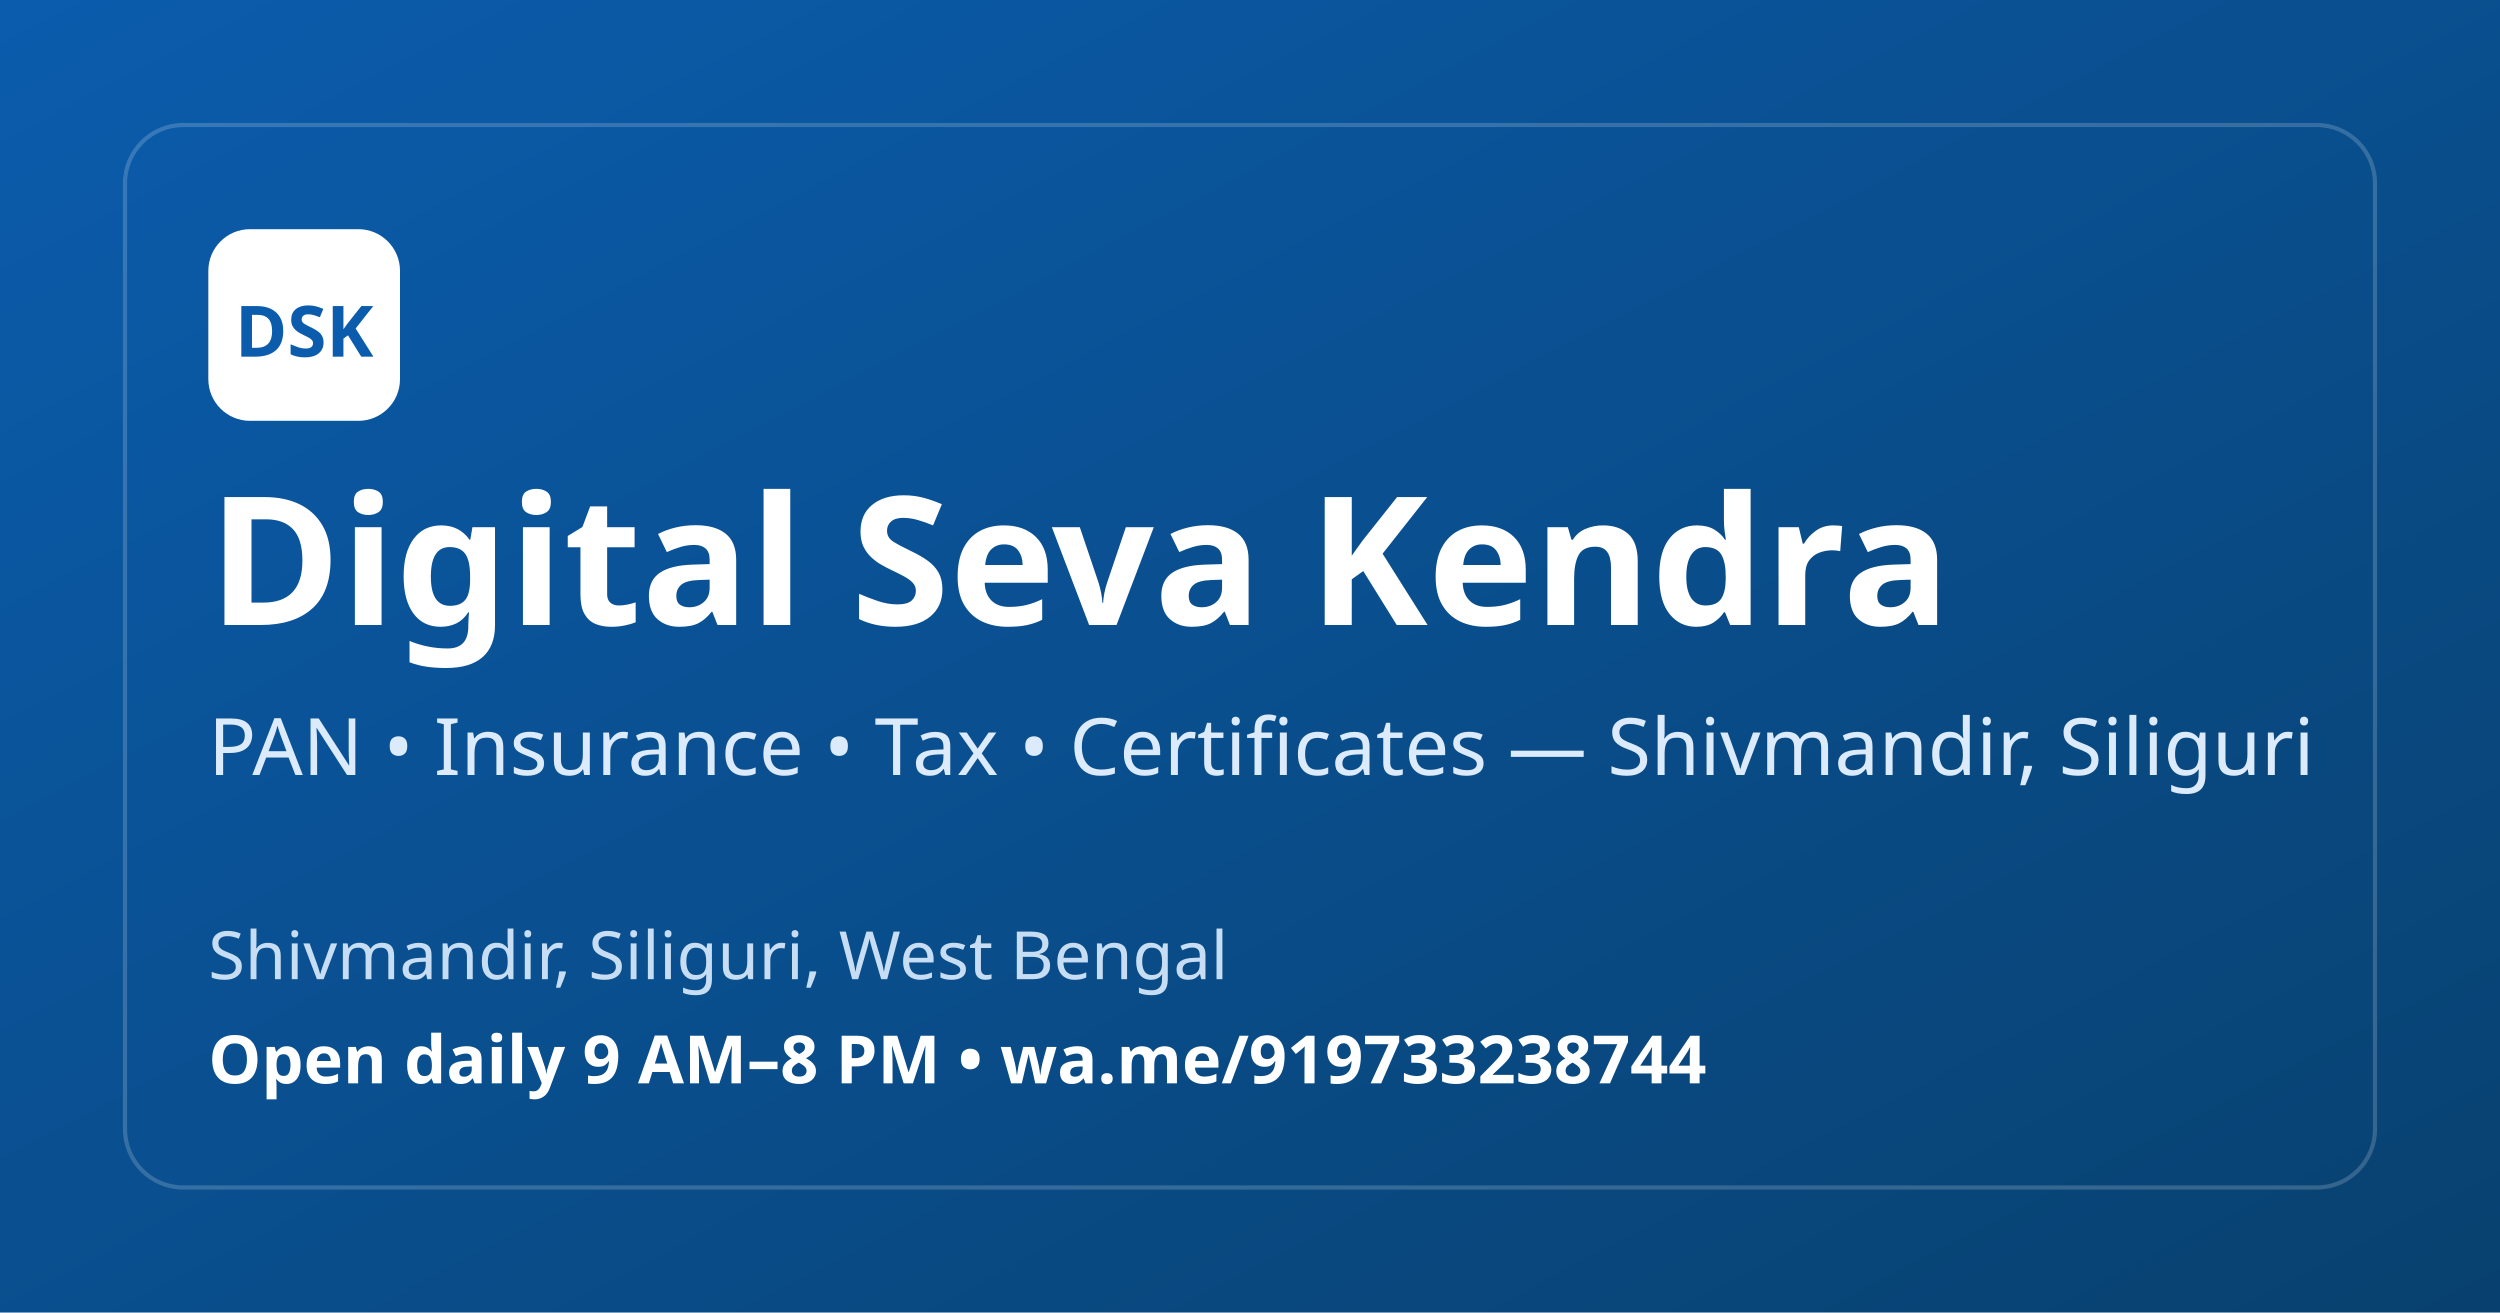
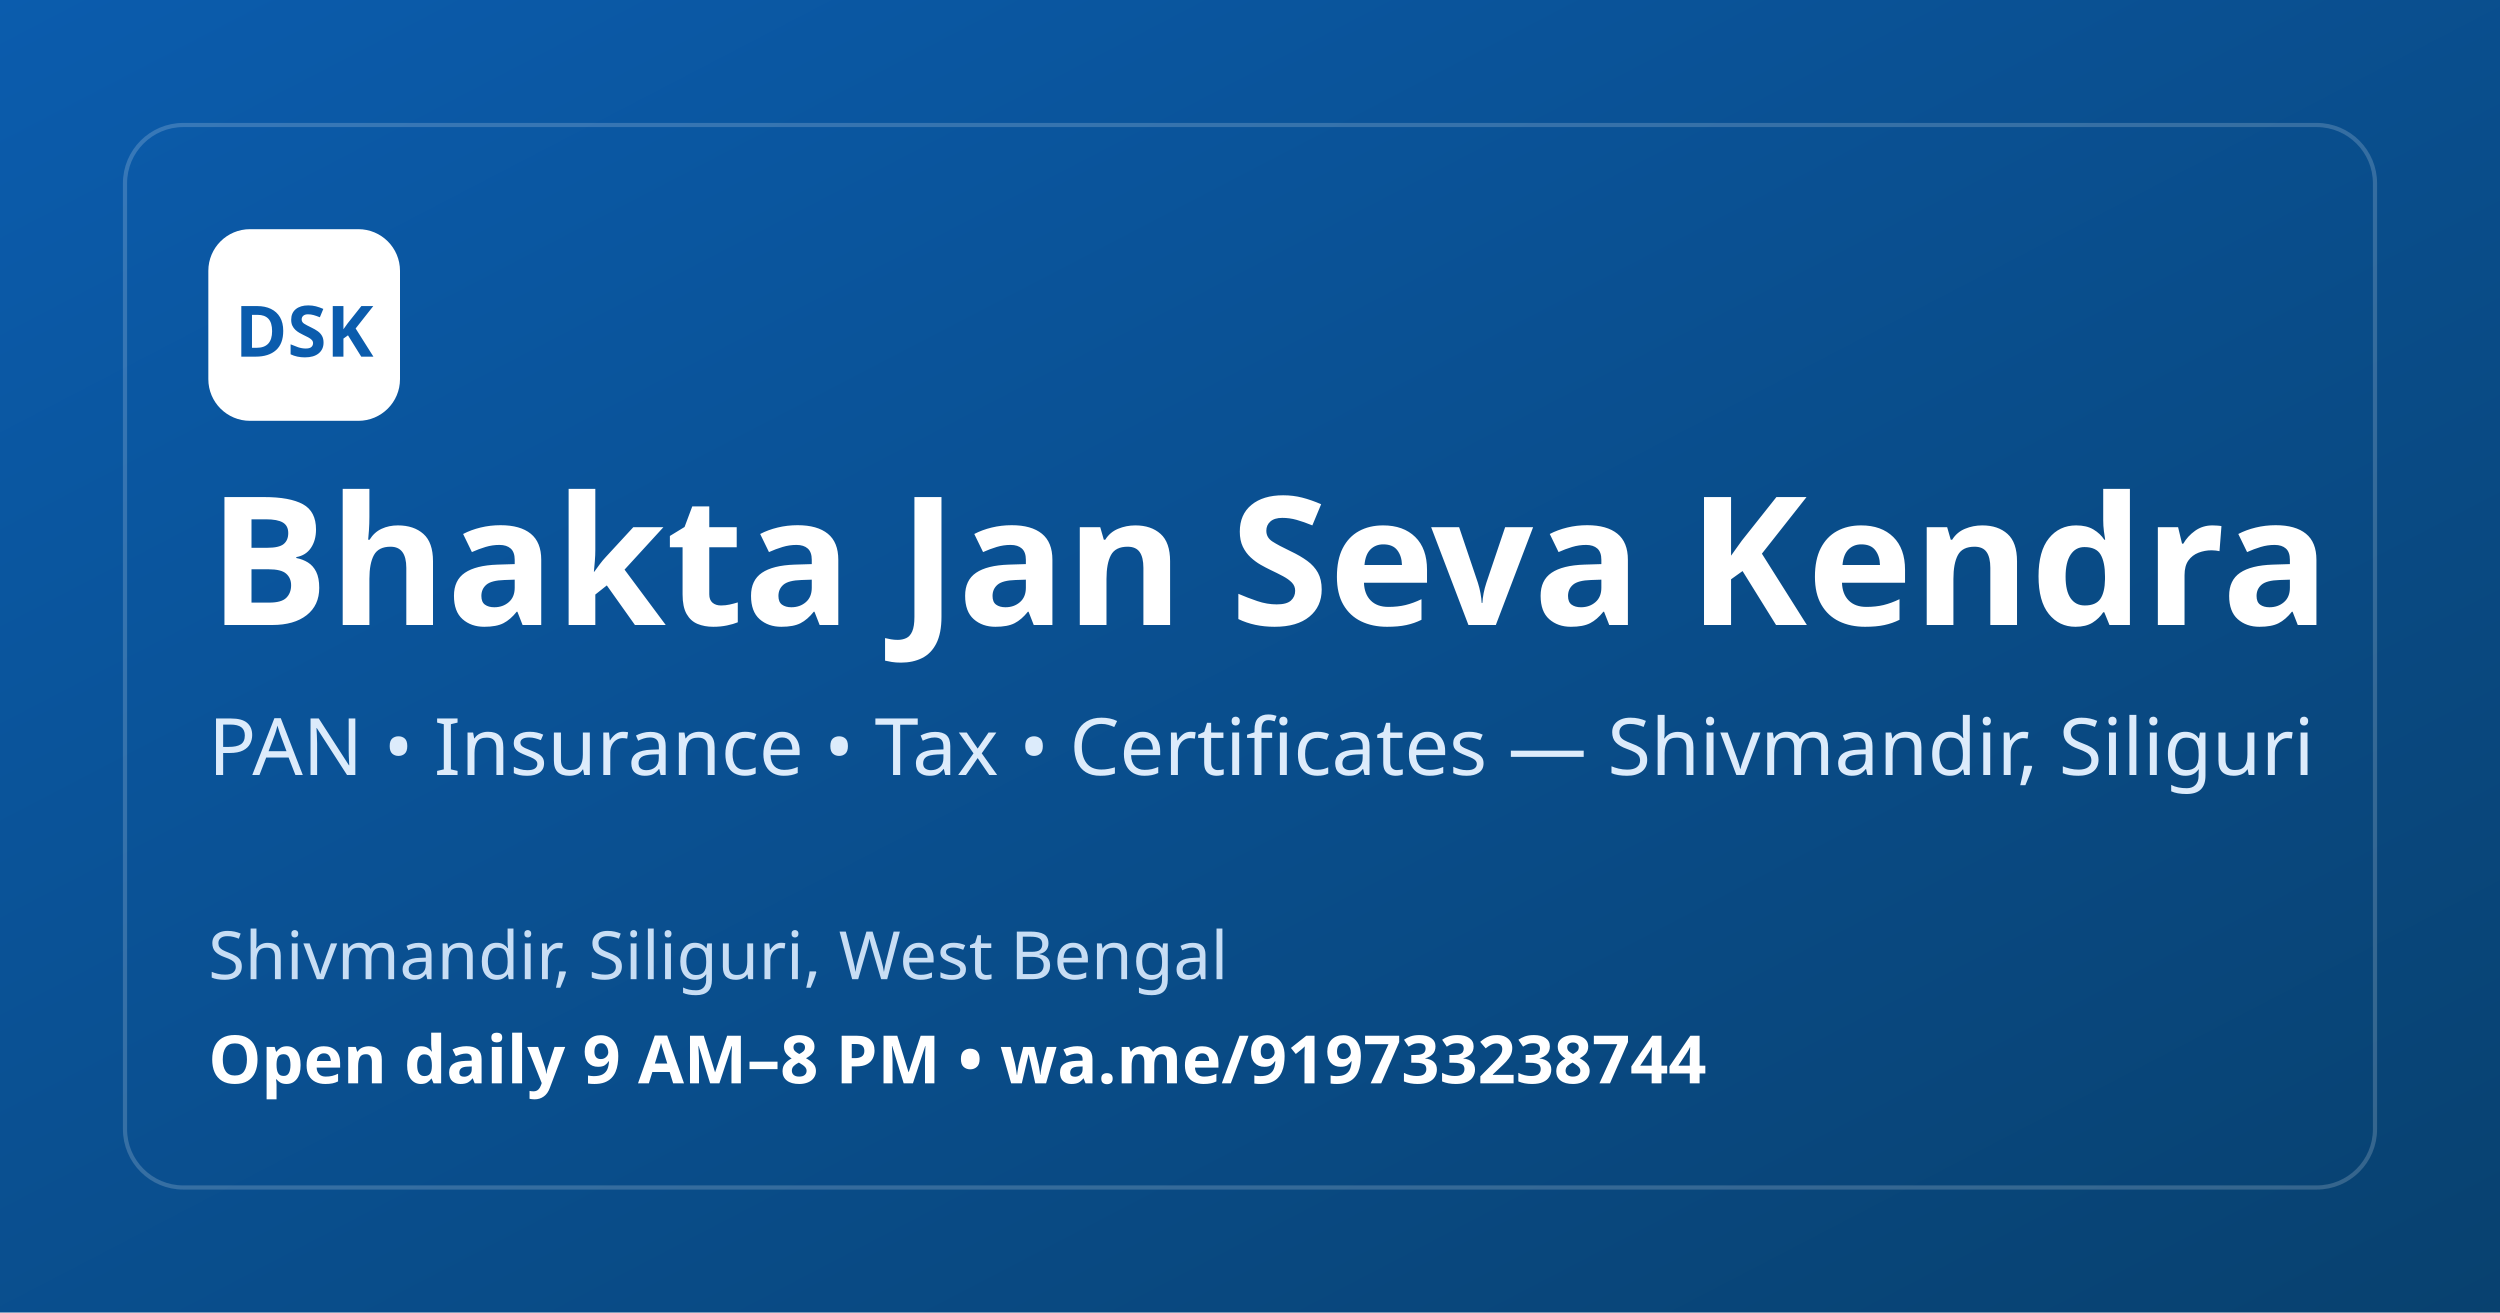
- <svg xmlns="http://www.w3.org/2000/svg" viewBox="0 0 1200 630" width="1200" height="630" role="img" aria-label="Digital Seva Kendra social preview">
+ <svg xmlns="http://www.w3.org/2000/svg" viewBox="0 0 1200 630" width="1200" height="630" role="img" aria-label="Bhakta Jan Seva Kendra social preview">
  <defs>
    <linearGradient id="bg" x1="0" y1="0" x2="1" y2="1">
      <stop offset="0" stop-color="#0B5CAD" />
      <stop offset="1" stop-color="#08416F" />
    </linearGradient>
  </defs>
  <rect width="1200" height="630" fill="url(#bg)" />
  <rect x="60" y="60" width="1080" height="510" rx="28" fill="none" stroke="#FFFFFF" stroke-opacity="0.18" stroke-width="2" />
  <rect x="100" y="110" width="92" height="92" rx="20" fill="#FFFFFF" />
  <text x="146" y="158" text-anchor="middle" dominant-baseline="central" font-family="sans-serif" font-size="34" font-weight="700" fill="#0B5CAD">DSK</text>
-   <text x="100" y="300" font-family="sans-serif" font-size="86" font-weight="700" fill="#FFFFFF">Digital Seva Kendra</text>
+   <text x="100" y="300" font-family="sans-serif" font-size="86" font-weight="700" fill="#FFFFFF">Bhakta Jan Seva Kendra</text>
  <text x="100" y="372" font-family="sans-serif" font-size="38" font-weight="500" fill="#DCEBFB">PAN • Insurance • Tax • Certificates — Shivmandir, Siliguri</text>
  <text x="100" y="470" font-family="sans-serif" font-size="32" font-weight="400" fill="#C7DDF4">Shivmandir, Siliguri, West Bengal</text>
  <text x="100" y="520" font-family="sans-serif" font-size="32" font-weight="600" fill="#FFFFFF">Open daily 9 AM–8 PM • wa.me/919733238744</text>
</svg>
